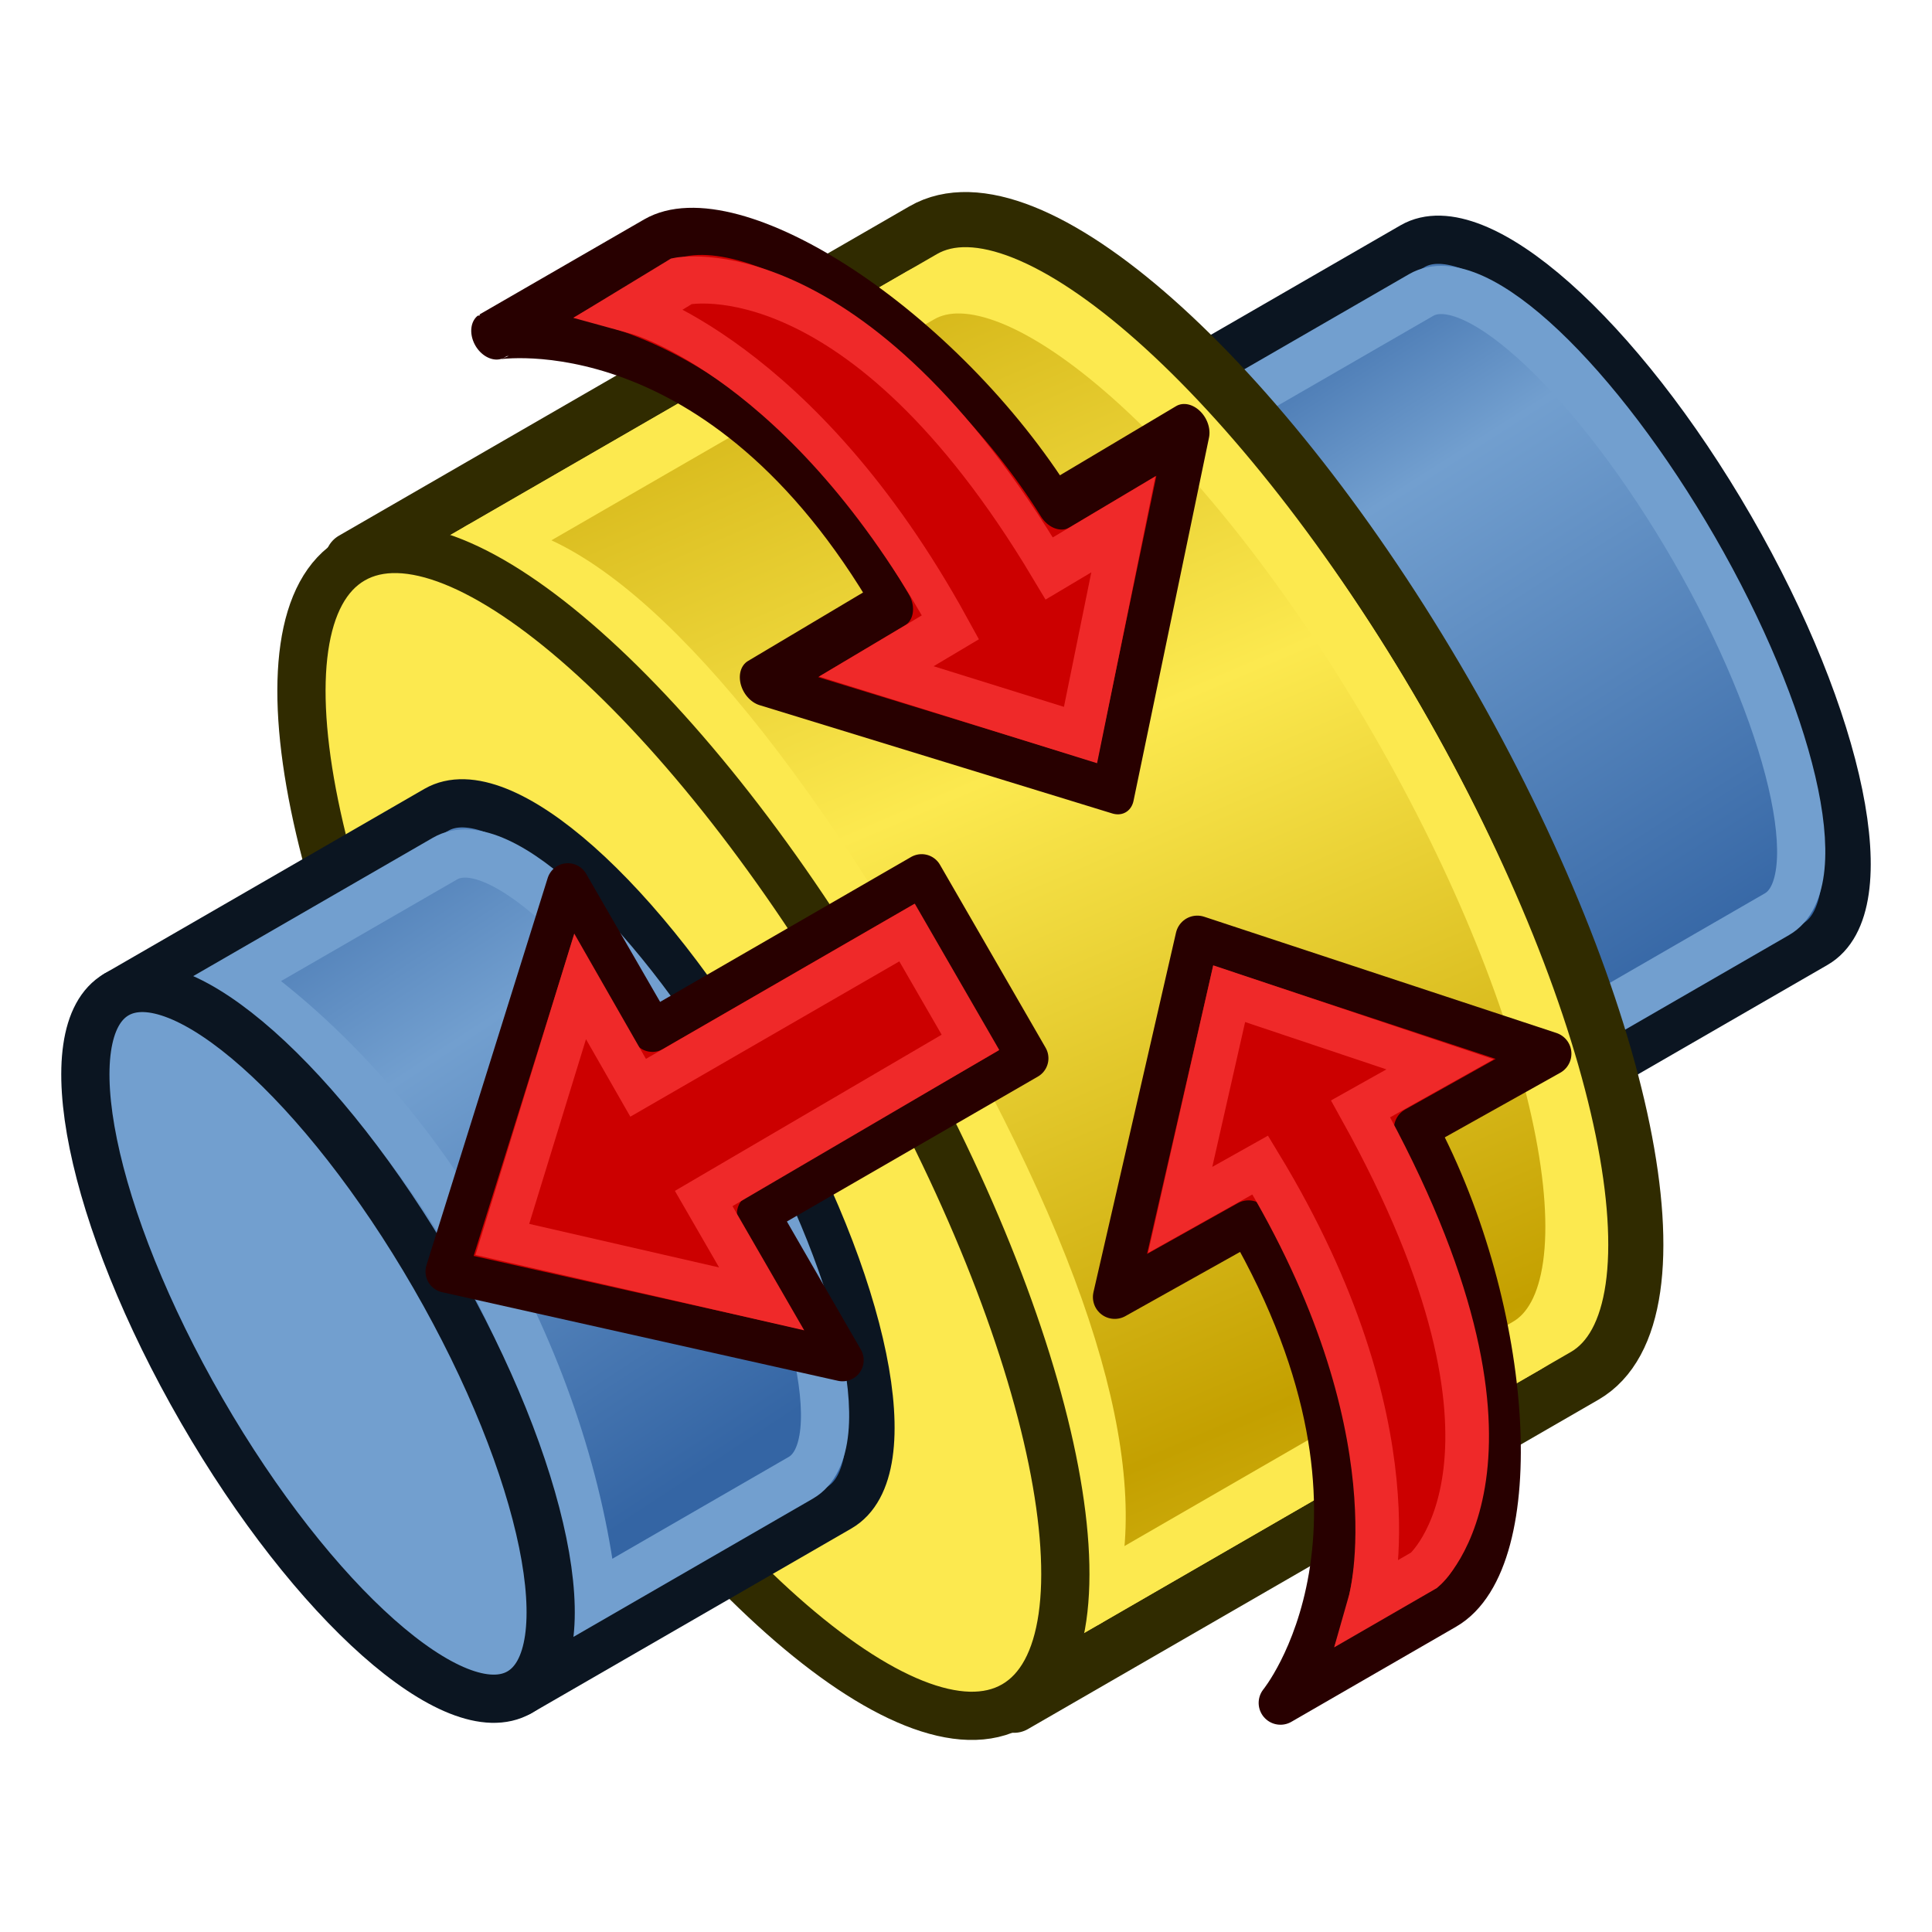
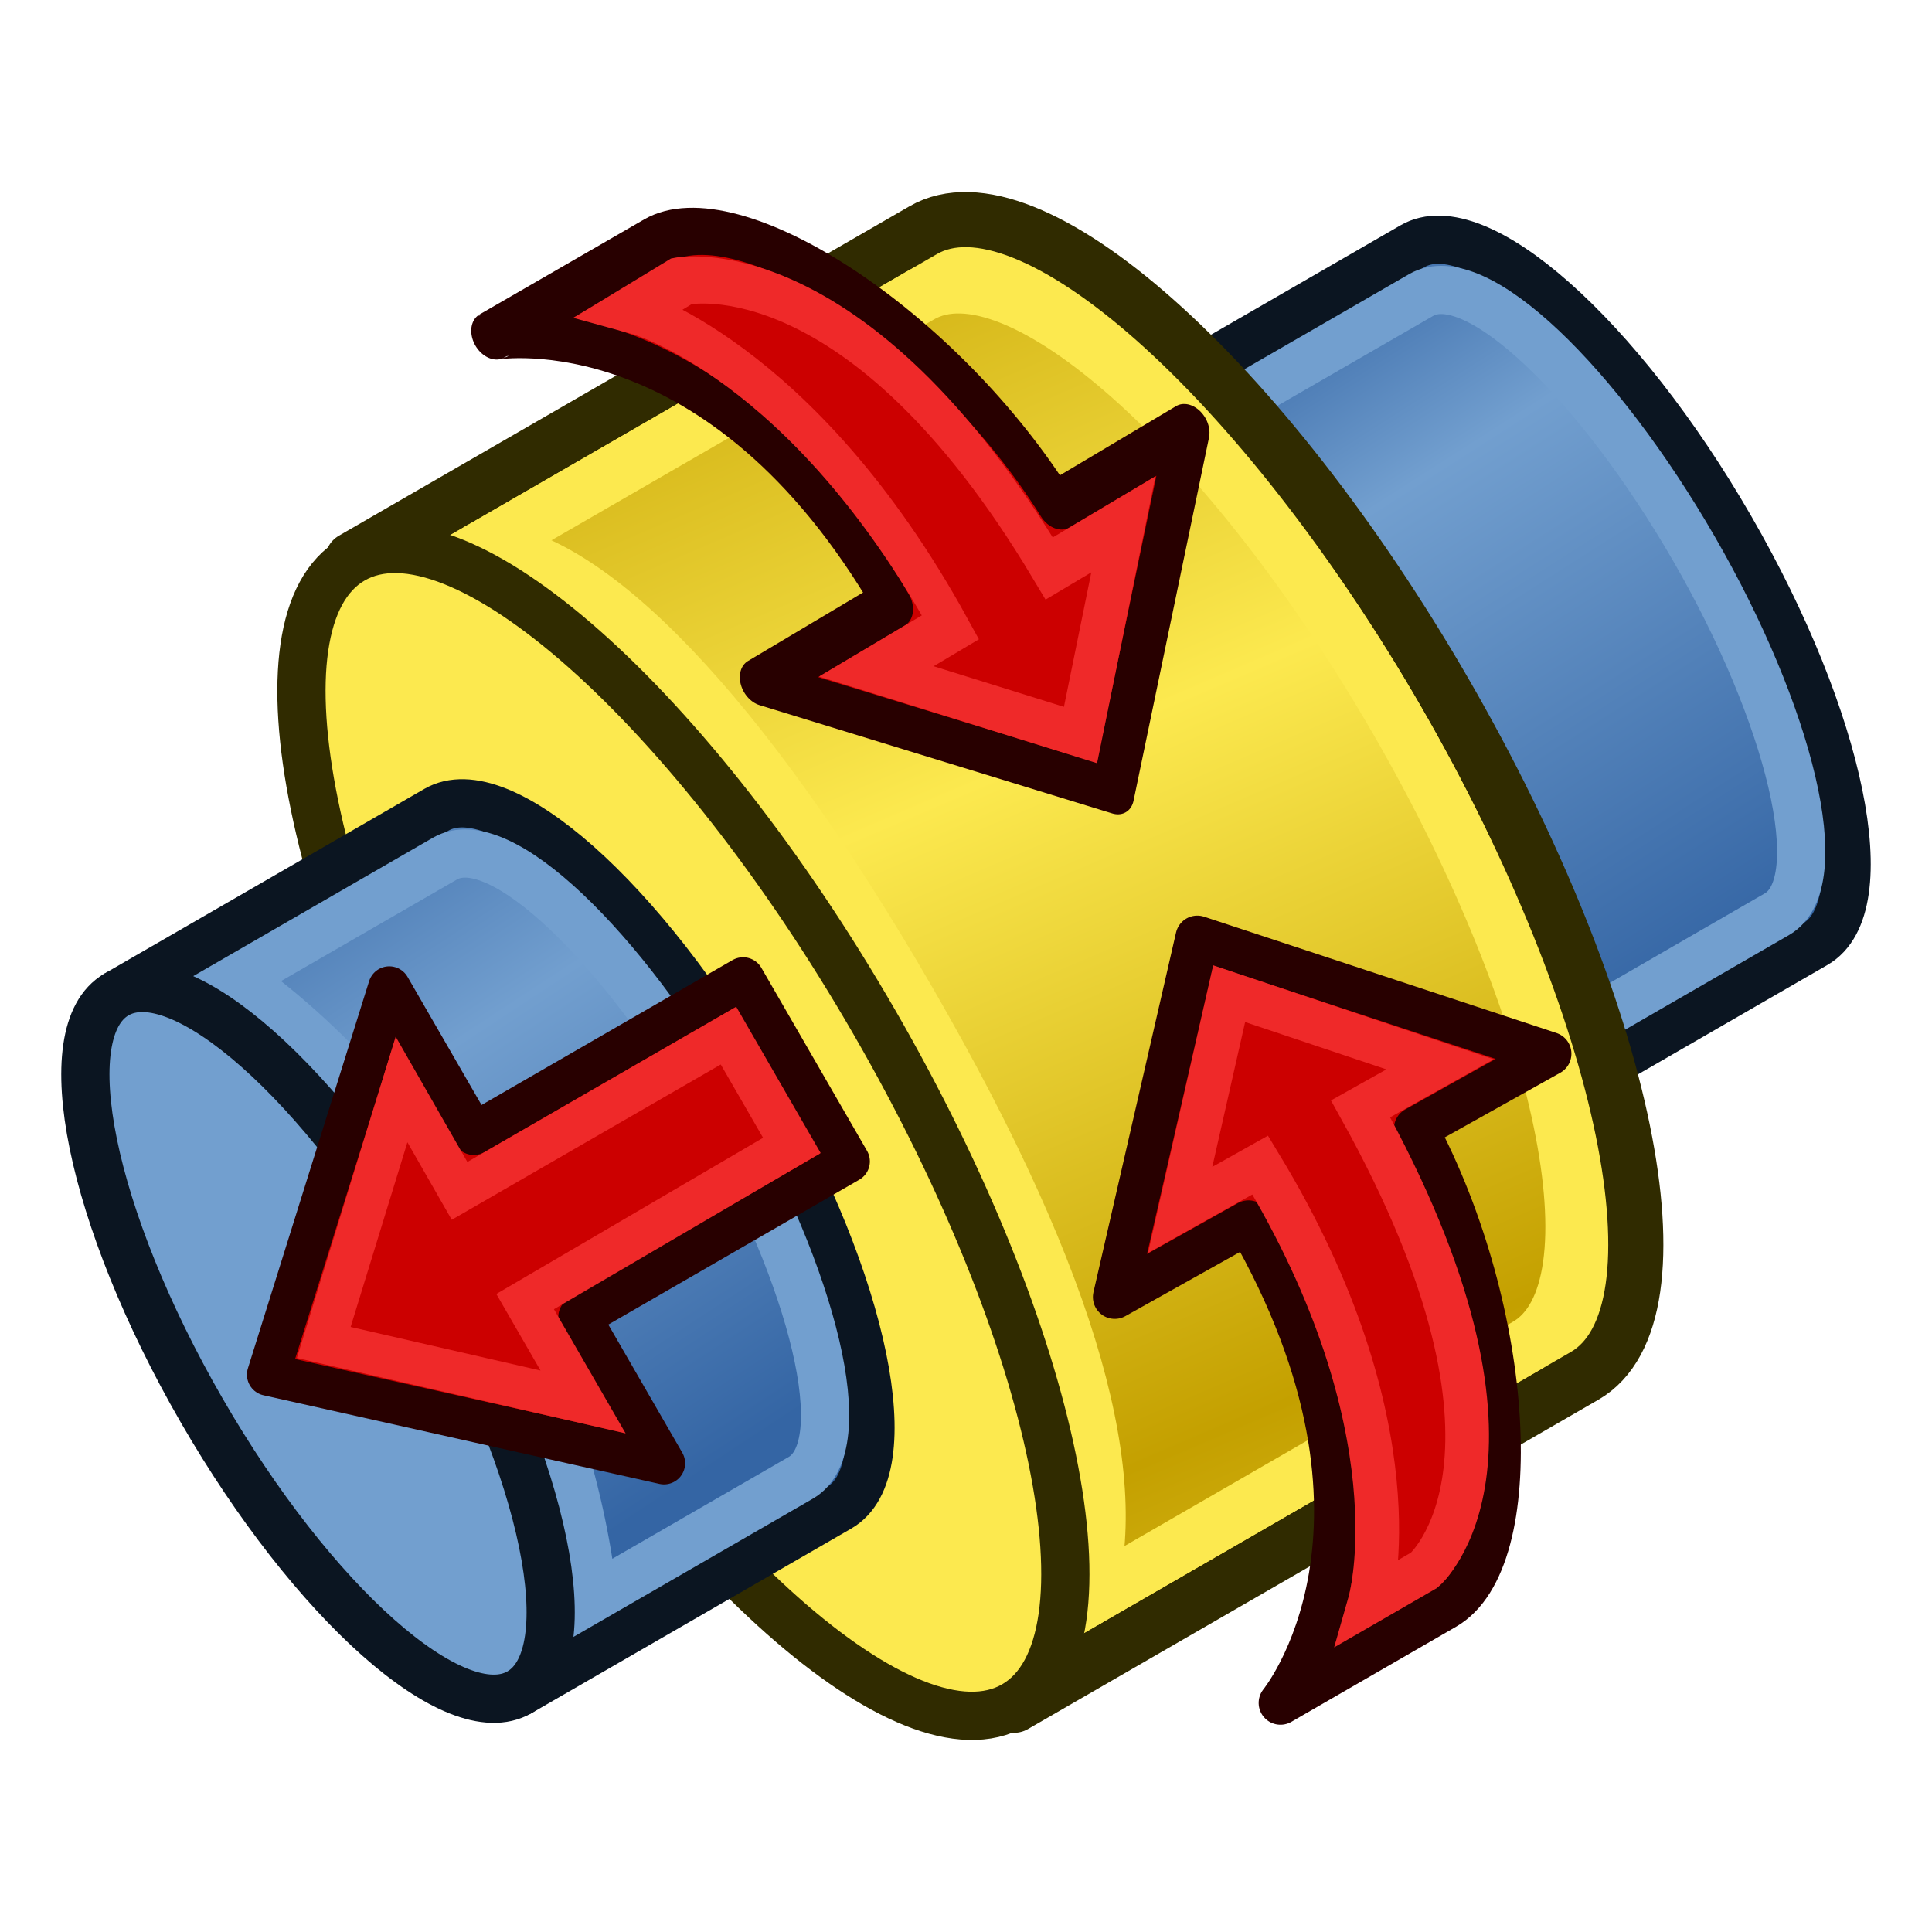
<svg xmlns="http://www.w3.org/2000/svg" xmlns:xlink="http://www.w3.org/1999/xlink" width="64px" height="64px" id="svg2821" version="1.1">
  <defs id="defs2823">
    <radialGradient xlink:href="#linearGradient3377" id="radialGradient3701" gradientUnits="userSpaceOnUse" cx="84.883" cy="77.043" fx="84.883" fy="77.043" r="19.467" gradientTransform="matrix(2.849242,1.258512,-0.4040415,0.9147407,-125.8413,-100.258)" />
    <linearGradient id="linearGradient3377">
      <stop id="stop3379" offset="0" style="stop-color:#faff2b;stop-opacity:1;" />
      <stop id="stop3381" offset="1" style="stop-color:#ffaa00;stop-opacity:1;" />
    </linearGradient>
    <radialGradient xlink:href="#linearGradient3377" id="radialGradient3699" gradientUnits="userSpaceOnUse" cx="76.383" cy="94.37" fx="76.383" fy="94.37" r="19.467" gradientTransform="matrix(0.9818943,0.1894295,-0.4109427,2.130092,40.16345,-121.1156)" />
    <linearGradient xlink:href="#linearGradient3801-5" id="linearGradient3807-7" x1="110" y1="35" x2="85" y2="35" gradientUnits="userSpaceOnUse" spreadMethod="reflect" gradientTransform="translate(-62,-16)" />
    <linearGradient id="linearGradient3801-5">
      <stop style="stop-color:#c4a000;stop-opacity:1" offset="0" id="stop3803-3" />
      <stop style="stop-color:#fce94f;stop-opacity:1" offset="1" id="stop3805-5" />
    </linearGradient>
    <linearGradient xlink:href="#linearGradient3838" id="linearGradient3844" x1="2802.963" y1="538.362" x2="2859.726" y2="786.056" gradientUnits="userSpaceOnUse" />
    <linearGradient id="linearGradient3838">
      <stop style="stop-color:#34e0e2;stop-opacity:1" offset="0" id="stop3840" />
      <stop style="stop-color:#06989a;stop-opacity:1" offset="1" id="stop3842" />
    </linearGradient>
    <linearGradient y2="786.056" x2="2859.726" y1="538.362" x1="2802.963" gradientUnits="userSpaceOnUse" id="linearGradient3045" xlink:href="#linearGradient3172" />
    <linearGradient id="linearGradient3172">
      <stop id="stop3174" offset="0" style="stop-color:#ef2929;stop-opacity:1" />
      <stop id="stop3176" offset="1" style="stop-color:#a40000;stop-opacity:1" />
    </linearGradient>
    <linearGradient xlink:href="#linearGradient3172" id="linearGradient3880" gradientUnits="userSpaceOnUse" x1="2802.963" y1="626.087" x2="2849.406" y2="822.179" />
    <linearGradient xlink:href="#linearGradient14" id="linearGradient1202" gradientUnits="userSpaceOnUse" x1="20.845" y1="23.229" x2="59.216" y2="21.504" />
    <linearGradient id="linearGradient14">
      <stop style="stop-color:#3465a4;stop-opacity:1;" offset="0" id="stop13" />
      <stop style="stop-color:#729fcf;stop-opacity:1;" offset="0.444" id="stop15" />
      <stop style="stop-color:#3465a4;stop-opacity:1;" offset="0.639" id="stop14" />
    </linearGradient>
    <linearGradient xlink:href="#linearGradient3801-5" id="linearGradient3807" x1="74.091" y1="36.438" x2="98.94" y2="39.402" gradientUnits="userSpaceOnUse" spreadMethod="reflect" gradientTransform="translate(-61,-0.1962003)" />
    <linearGradient xlink:href="#linearGradient3" id="linearGradient1032" gradientUnits="userSpaceOnUse" x1="22.893" y1="20.684" x2="57.25" y2="18.718" />
    <linearGradient id="linearGradient3">
      <stop style="stop-color:#3465a4;stop-opacity:1;" offset="0" id="stop1" />
      <stop style="stop-color:#729fcf;stop-opacity:1;" offset="0.429" id="stop2" />
      <stop style="stop-color:#3465a4;stop-opacity:1;" offset="0.727" id="stop3" />
    </linearGradient>
  </defs>
  <g id="layer1">
    <g id="g1">
      <g id="g2-75">
        <g id="g3" transform="rotate(-120,31.87961,32.08245)">
          <g id="g15-6" transform="matrix(1.112221,0,0,1.112221,-3.793277,28.04237)">
            <path id="ellipse12-0" style="fill:url(#linearGradient1202);stroke:#0b1521;stroke-width:1.436;stroke-linecap:round;stroke-linejoin:round;stroke-miterlimit:4.5;stroke-dashoffset:20.4;stroke-opacity:1" d="m 44,26 c 0,2.209 -5.373,4 -12,4 -6.627,0 -12,-1.791 -12,-4 0,-0.978 0,-12.999 0,-12.999 L 44,13 c 0,0 0,10.791 0,13 z" />
            <path id="path15-7" style="fill:none;stroke:#729fcf;stroke-width:1.436;stroke-linecap:round;stroke-linejoin:miter;stroke-miterlimit:4.5;stroke-dasharray:none;stroke-dashoffset:20.4;stroke-opacity:1" d="m 42.613,25.495 c 0,1.885 -4.935,3.259 -10.613,3.259 -5.678,0 -10.657,-1.418 -10.657,-3.303 V 16.312 C 27.438,19 36,19.375 42.613,16.356 Z" />
            <ellipse style="fill:#729fcf;fill-opacity:1;stroke:#0b1521;stroke-width:1.436;stroke-linecap:round;stroke-linejoin:round;stroke-miterlimit:4.5;stroke-dasharray:none;stroke-dashoffset:20.4;stroke-opacity:1" id="path2994-7-7" cx="32" cy="13.001" rx="12" ry="4" />
          </g>
          <g id="g2-7" transform="matrix(0.912966,0,0,0.912966,2.582875,-2.797708)">
            <path style="fill:#fce94f;stroke:#302b00;stroke-width:2;stroke-linecap:round;stroke-linejoin:round;stroke-miterlimit:4.5;stroke-dashoffset:20.4;stroke-opacity:1" d="m 56,50.367 c 0,4.418 -10.745,8 -24,8 -13.255,0 -24,-3.582 -24,-8 l -2e-6,-23.902 H 56 Z" id="path2994-3" />
            <path style="fill:url(#linearGradient3807);fill-opacity:1;stroke:#fce94f;stroke-width:2;stroke-linecap:round;stroke-linejoin:round;stroke-miterlimit:4.5;stroke-dashoffset:20.4;stroke-opacity:1" d="m 54,49.095 c 0,4.017 -9.85,7.273 -22,7.273 -12.15,0 -22,-3.256 -22,-7.273 L 10,28.212 H 54 Z" id="path2994-3-6" />
            <path style="fill:none;stroke:#fce94f;stroke-width:2;stroke-linecap:round;stroke-linejoin:round;stroke-miterlimit:4.5;stroke-dashoffset:20.4;stroke-opacity:1" d="m 54,30.648 c -2,3.273 -9.85,5.273 -22,5.273 -12.15,0 -19,-2 -22,-5.273" id="path2994-3-6-9" />
            <ellipse style="fill:#fce94f;stroke:#302b00;stroke-width:1.75;stroke-linecap:round;stroke-linejoin:round;stroke-miterlimit:4.5;stroke-dasharray:none;stroke-dashoffset:20.4;stroke-opacity:1" id="path2994" cx="32" cy="26.466" rx="24" ry="8" />
          </g>
          <g id="g15" transform="matrix(1.112221,0,0,1.112221,-3.793277,-7.071482)">
            <path id="ellipse12" style="fill:url(#linearGradient1032);stroke:#0b1521;stroke-width:1.436;stroke-linecap:round;stroke-linejoin:round;stroke-miterlimit:4.5;stroke-dashoffset:20.4;stroke-opacity:1" d="m 44,24 c 0,2.209 -5.373,4 -12,4 -6.627,0 -12,-1.791 -12,-4 V 13.001 L 44,13 Z" />
            <path id="path15" style="fill:none;stroke:#729fcf;stroke-width:1.436;stroke-linecap:round;stroke-linejoin:miter;stroke-miterlimit:4.5;stroke-dasharray:none;stroke-dashoffset:20.4;stroke-opacity:1" d="m 42.613,23.495 c 0,1.885 -4.935,3.259 -10.613,3.259 -5.678,0 -10.657,-1.418 -10.657,-3.303 V 16.312 C 27.438,19 36,19.375 42.613,16.356 Z" />
            <ellipse style="fill:#729fcf;fill-opacity:1;stroke:#0b1521;stroke-width:1.436;stroke-linecap:round;stroke-linejoin:round;stroke-miterlimit:4.5;stroke-dasharray:none;stroke-dashoffset:20.4;stroke-opacity:1" id="path2994-7" cx="32" cy="13.001" rx="12" ry="4" />
          </g>
        </g>
      </g>
    </g>
-     <g id="g11" transform="rotate(-120,32.12036,31.86449)">
-       <path style="fill:#cc0000;stroke:#280000;stroke-width:1.446;stroke-linecap:butt;stroke-linejoin:round;stroke-opacity:1" d="m 20.034,35.555 0.068,-5.079 8.949,8.325 -9.17,8.181 0.068,-5.079 C 13.046,41.668 5.714,37.952 5.714,34.807 l 1e-7,-6.298 c 0,0 2.65,7.031 14.32,7.045 z" id="path1" />
-       <path style="display:inline;mix-blend-mode:normal;fill:none;stroke:#ef2929;stroke-width:1.446;stroke-linecap:butt;stroke-linejoin:miter;stroke-opacity:1" d="m 21.391,43.663 5.519,-4.879 -5.392,-4.988 -0.038,3.041 C 11.304,37.057 7.141,32.755 7.141,32.755 l 4.5e-6,2.075 c 0,0 1.039,5.596 14.288,5.817 z" id="path2" />
-       <g id="g4" transform="matrix(0.8235796,-0.00653796,-0.00848163,-0.6348461,25.74469,50.31934)">
-         <path style="fill:#cc0000;stroke:#280000;stroke-width:2;stroke-linecap:butt;stroke-linejoin:round;stroke-opacity:1" d="m 22,23 v 8 L 11,18 22,5 v 8 c 8.385,0.284 17.347,6.045 17.398,10.999 l 0.102,9.919 C 39.5,33.917 36.169,22.877 22,23 Z" id="path3" />
-         <path style="display:inline;mix-blend-mode:normal;fill:none;stroke:#ef2929;stroke-width:2;stroke-linecap:butt;stroke-linejoin:miter;stroke-opacity:1" d="M 20,10.5 13.6,18 20,25.5 V 21 c 12.351,-0.473 17.472,5.945 17.472,5.945 l 0.021,-3.001 c 0,0 -2.314,-8.8 -17.493,-8.944 z" id="path4" />
+     <g id="g13" transform="rotate(-120,32.12036,31.86449)">
+       <path style="fill:#cc0000;stroke:#280000;stroke-width:1.446;stroke-linecap:butt;stroke-linejoin:round;stroke-opacity:1" d="m 20.034,35.555 0.068,-5.079 8.949,8.325 -9.17,8.181 0.068,-5.079 C 13.046,41.668 5.714,37.952 5.714,34.807 l 1e-7,-6.298 c 0,0 2.65,7.031 14.32,7.045 z" id="path6" />
+       <path style="display:inline;mix-blend-mode:normal;fill:none;stroke:#ef2929;stroke-width:1.446;stroke-linecap:butt;stroke-linejoin:miter;stroke-opacity:1" d="m 21.391,43.663 5.519,-4.879 -5.392,-4.988 -0.038,3.041 C 11.304,37.057 7.141,32.755 7.141,32.755 l 4.5e-6,2.075 c 0,0 1.039,5.596 14.288,5.817 z" id="path7" />
+       <g id="g9" transform="matrix(0.8235796,-0.00653796,-0.00848163,-0.6348461,25.74469,50.31934)">
+         <path style="fill:#cc0000;stroke:#280000;stroke-width:2;stroke-linecap:butt;stroke-linejoin:round;stroke-opacity:1" d="m 22,23 v 8 L 11,18 22,5 v 8 c 8.385,0.284 17.347,6.045 17.398,10.999 l 0.102,9.919 C 39.5,33.917 36.169,22.877 22,23 Z" id="path8" />
+         <path style="display:inline;mix-blend-mode:normal;fill:none;stroke:#ef2929;stroke-width:2;stroke-linecap:butt;stroke-linejoin:miter;stroke-opacity:1" d="M 20,10.5 13.6,18 20,25.5 V 21 c 12.351,-0.473 17.472,5.945 17.472,5.945 l 0.021,-3.001 c 0,0 -2.314,-8.8 -17.493,-8.944 z" id="path9" />
      </g>
-       <g id="g10" transform="matrix(0,0.7000024,-0.7000024,0,54.30007,11.12261)" style="display:inline">
-         <path id="path5" d="M 15,27 V 19 L 0.871,32 15,45 v -8 h 14.714 c 0,2.2e-5 0,0 0,0 V 27 Z" style="fill:#cc0000;stroke:#280000;stroke-width:2;stroke-linecap:butt;stroke-linejoin:round;stroke-opacity:1" />
-         <path id="path10" d="m 13.067,29 0.022,-5.529 -9.175,8.529 9.22,8.574 V 35.089 L 27.762,35 v -6 0 z" style="fill:none;stroke:#ef2929;stroke-width:2;stroke-linecap:butt;stroke-linejoin:miter;stroke-opacity:1" />
+       <g id="g12" transform="matrix(0,0.7000024,-0.7000024,0,54.30007,4.292086)" style="display:inline">
+         <path id="path11" d="M 15,27 V 19 L 0.871,32 15,45 v -8 h 14.714 c 0,2.2e-5 0,0 0,0 V 27 Z" style="fill:#cc0000;stroke:#280000;stroke-width:2;stroke-linecap:butt;stroke-linejoin:round;stroke-opacity:1" />
+         <path id="path12" d="m 13.067,29 0.022,-5.529 -9.175,8.529 9.22,8.574 V 35.089 L 27.762,35 v -6 0 z" style="fill:none;stroke:#ef2929;stroke-width:2;stroke-linecap:butt;stroke-linejoin:miter;stroke-opacity:1" />
      </g>
    </g>
  </g>
</svg>
